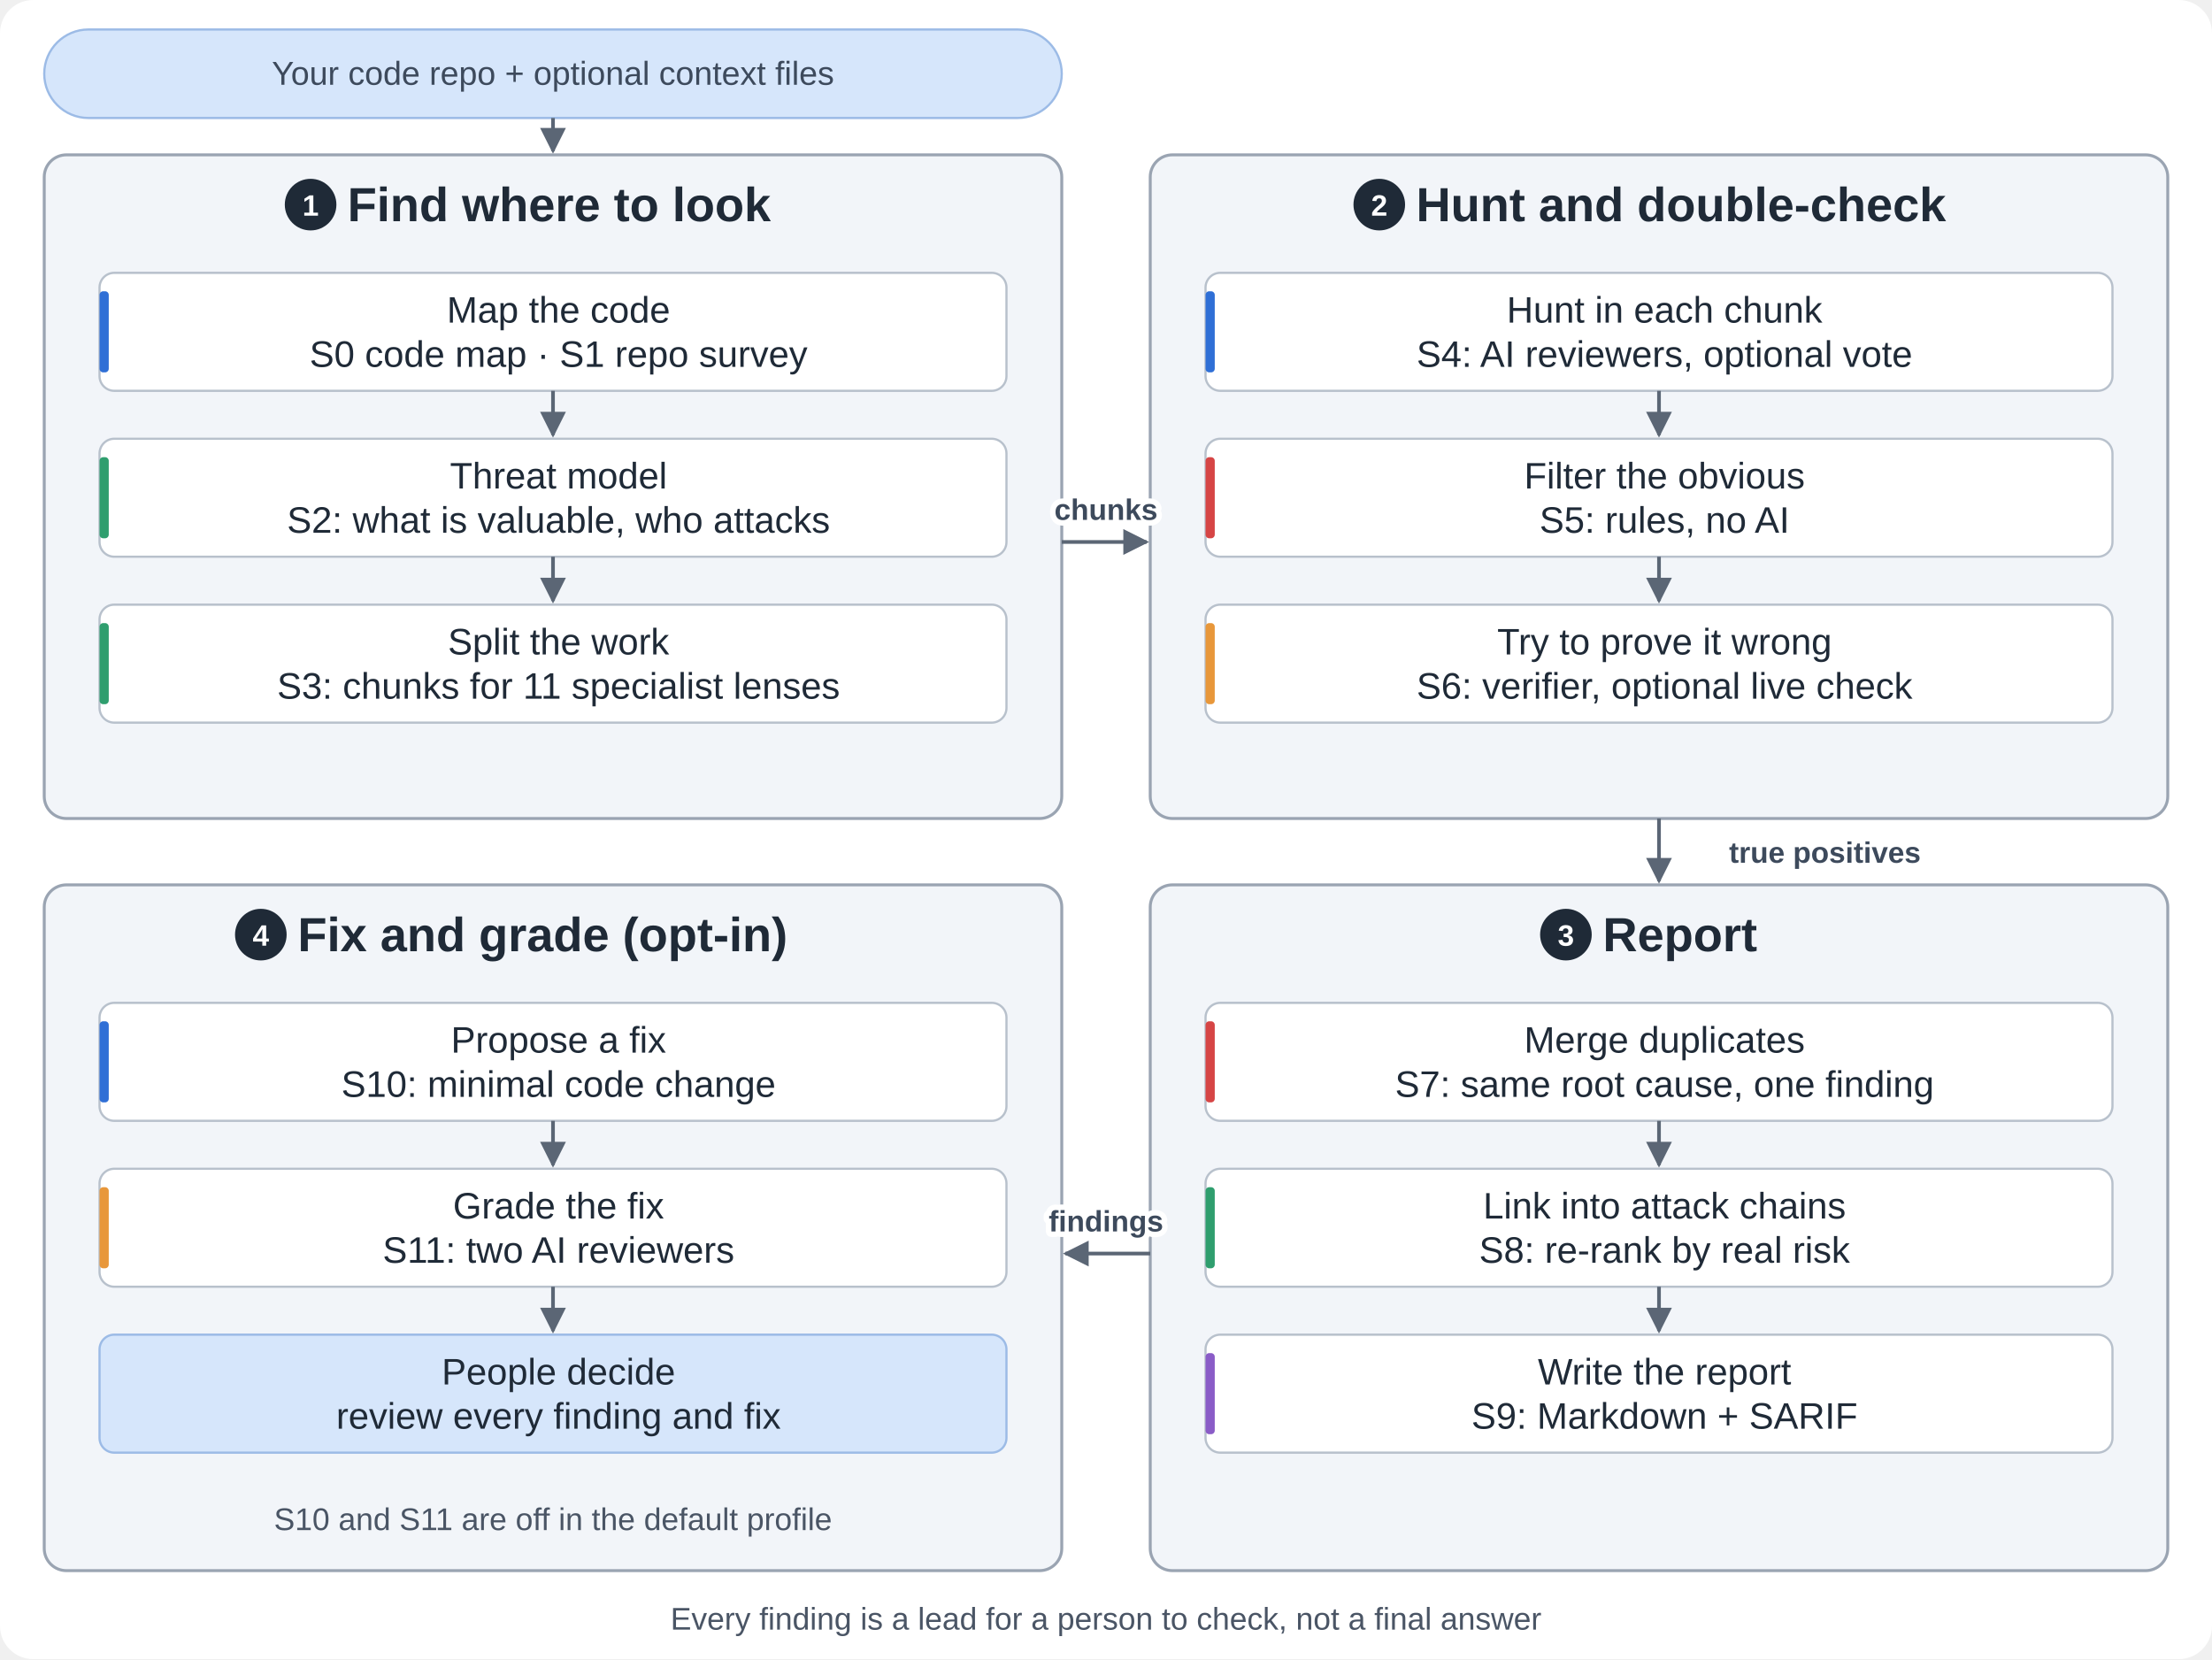
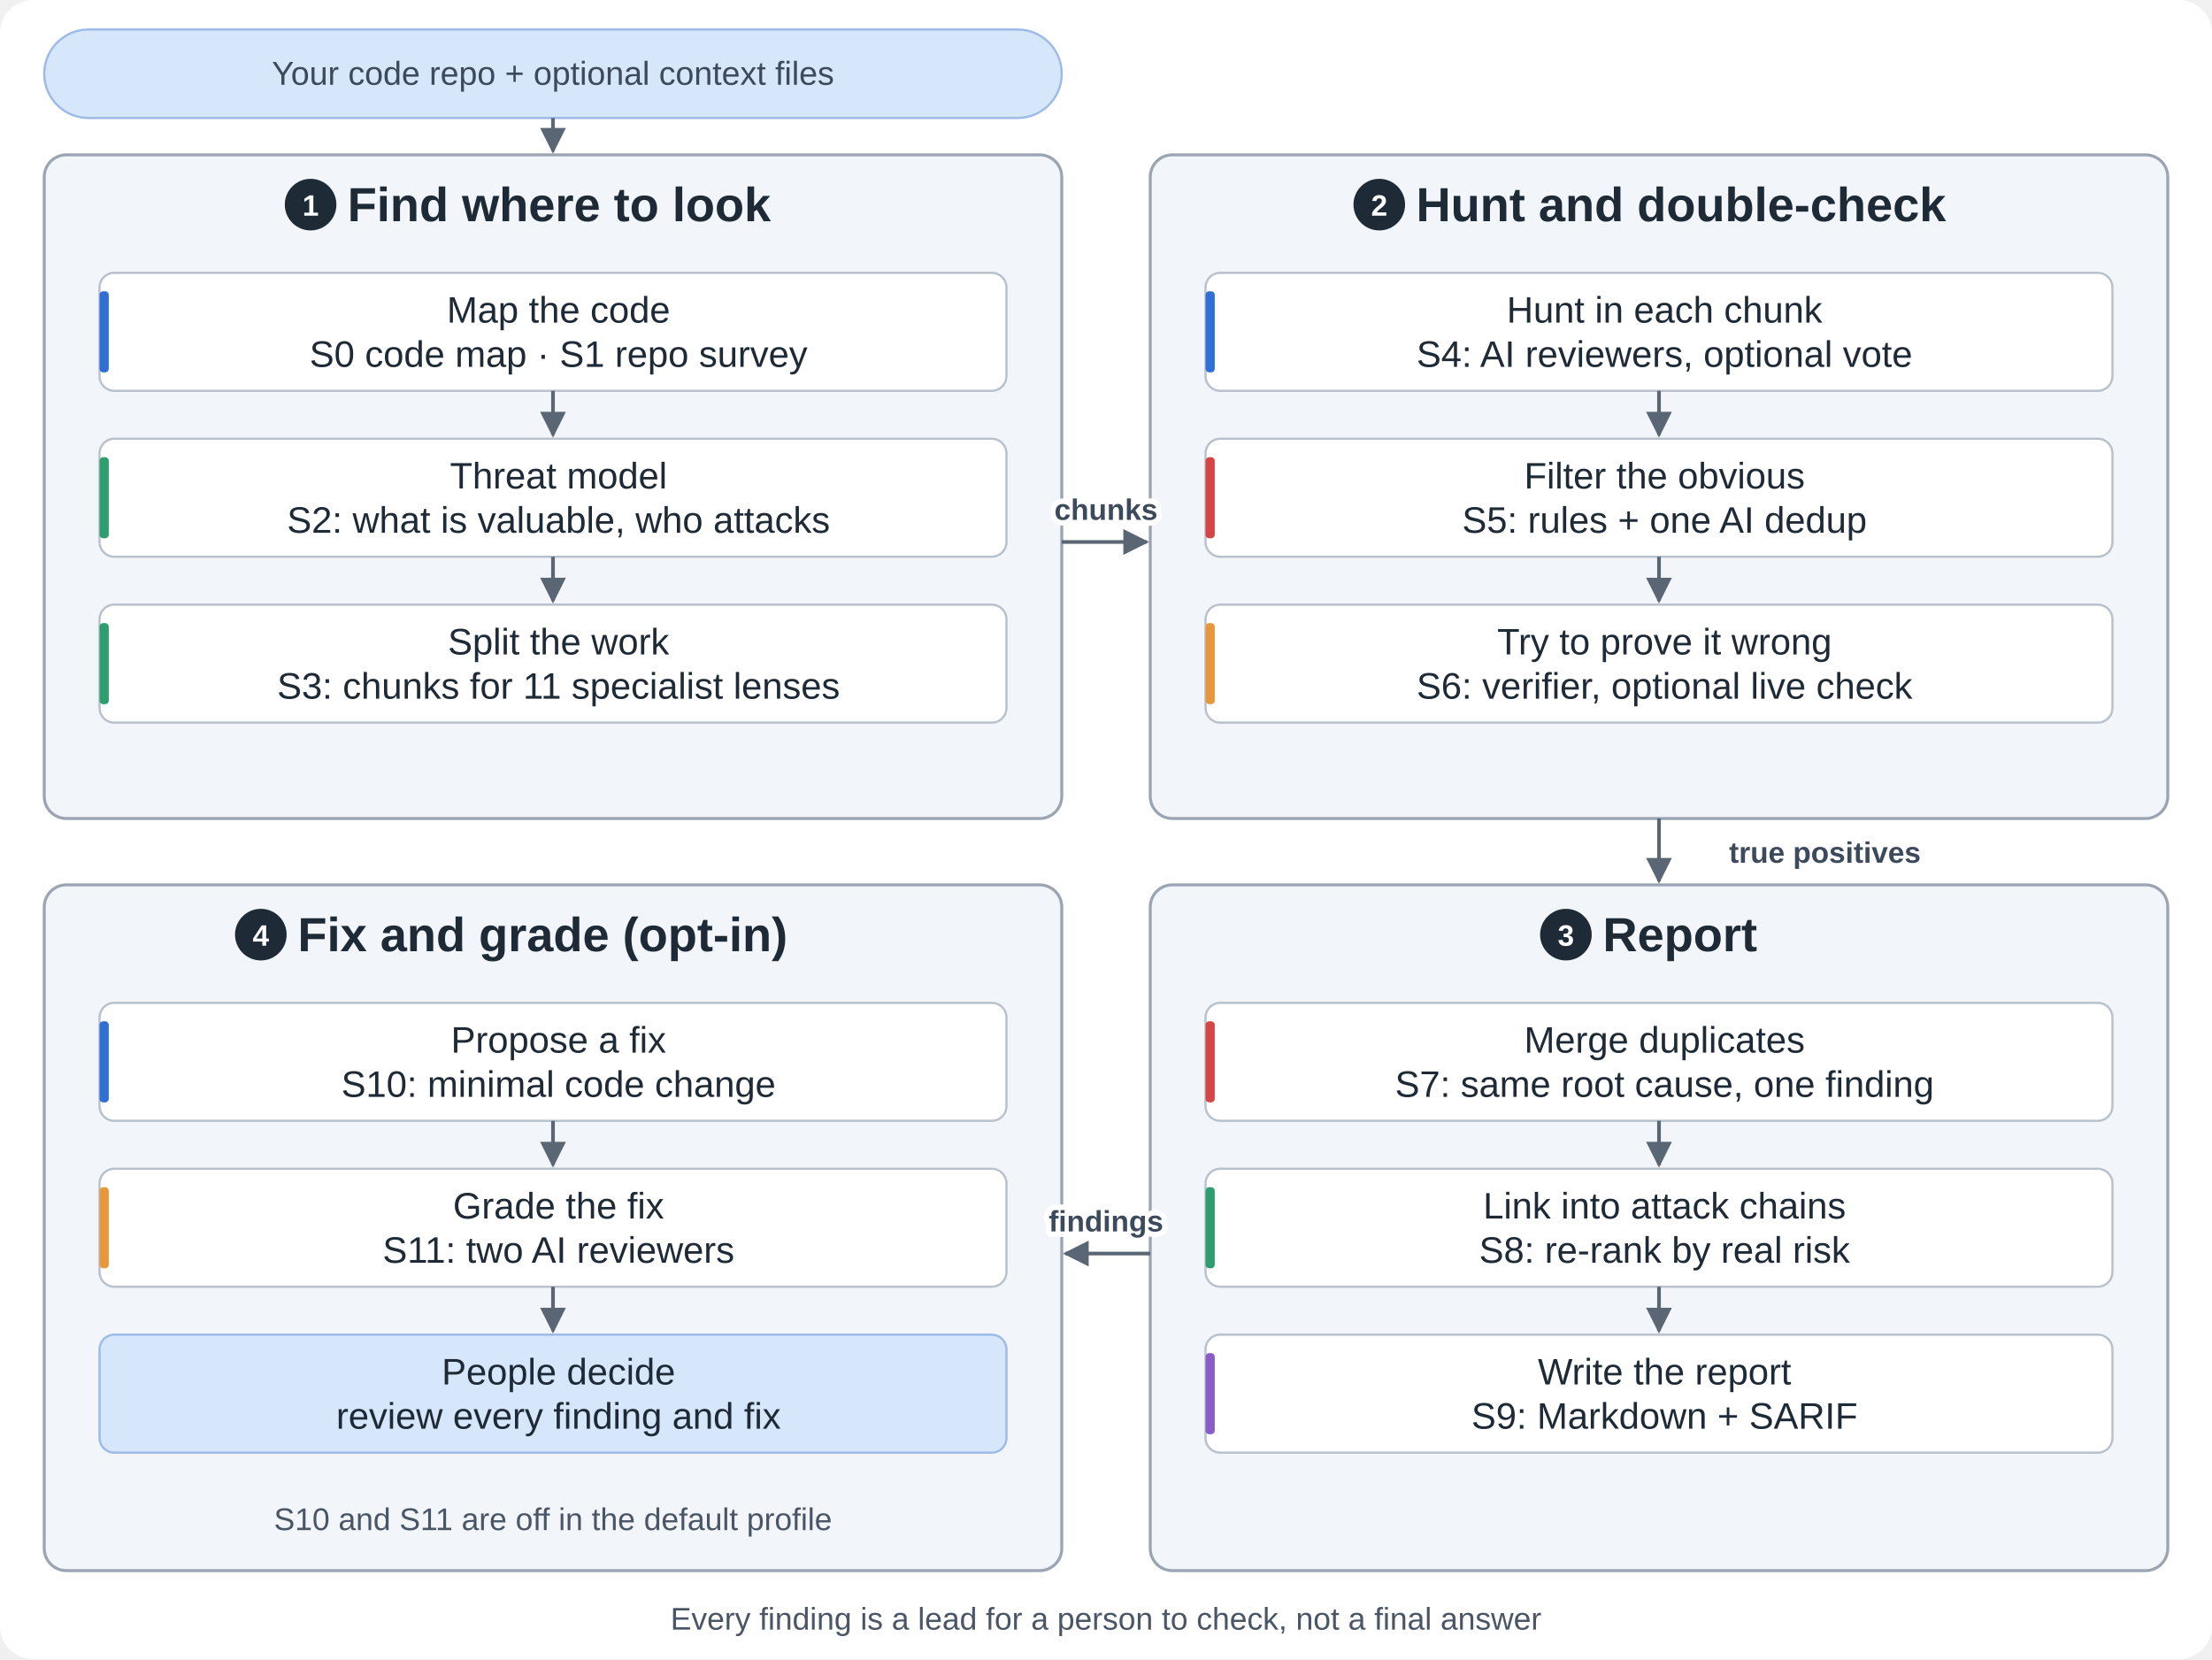
<svg xmlns="http://www.w3.org/2000/svg" viewBox="0 0 1200 900" width="1200" height="900" role="img" aria-labelledby="t d">
  <defs>
    <marker id="arr" viewBox="0 0 10 10" refX="9" refY="5" markerWidth="7" markerHeight="7" orient="auto">
      <path d="M0 0L10 5L0 10z" fill="#5b6675" />
    </marker>
    <marker id="ca" viewBox="0 0 10 10" refX="5" refY="5" markerWidth="6" markerHeight="6" orient="auto">
      <path d="M0 0L10 5L0 10z" fill="#5b6675" />
    </marker>
  </defs>
  <style>
text{font-family:-apple-system,"Helvetica Neue",Arial,"PingFang SC",sans-serif;fill:#1f2a37}
.gt{font-size:26px;font-weight:700}
.st{font-size:20px;font-weight:700}
.ag{font-size:20px}
.q{font-size:18px;fill:#3d4a5c}
.lb{font-size:17px;fill:#4a5565}
.al{font-size:16px;font-weight:600;fill:#3d4a5c;paint-order:stroke;stroke:#ffffff;stroke-width:6px;stroke-linejoin:round}
.grp{fill:#f2f5f9;stroke:#9aa4b2;stroke-width:1.6}
.sub{fill:#e8edf3;stroke:#b8c1cc;stroke-width:1.2}
.agent{fill:#ffffff;stroke:#b8c1cc;stroke-width:1.2}
.human{fill:#d6e6fb;stroke:#9cbbe6;stroke-width:1.2}
.front{fill:#dcf0e0;stroke:#9ccfa8;stroke-width:1.2}
.flow{stroke:#5b6675;stroke-width:2;fill:none;marker-end:url(#arr)}
.back{stroke-dasharray:7 5}
.cyc{stroke:#5b6675;stroke-width:2;fill:none;marker-end:url(#ca)}
.num{fill:#1f2a37}
.numt{font-size:16px;font-weight:700;fill:#ffffff}
</style>
  <rect width="1200" height="900" rx="18" fill="#ffffff" />
  <rect x="24" y="16" width="552" height="48" rx="24.0" class="human" />
  <text x="300.0" y="46.0" class="q" text-anchor="middle">Your code repo  +  optional context files</text>
  <path d="M300.0 64V82" class="flow" />
  <rect x="24" y="84" width="552" height="360" rx="12" class="grp" />
  <circle cx="168.5" cy="111" r="14" class="num" />
  <text x="168.5" y="117" class="numt" text-anchor="middle">1</text>
  <text x="188.5" y="120" class="gt" text-anchor="start">Find where to look</text>
  <rect x="54" y="148" width="492" height="64" rx="8" class="agent" />
  <rect x="54" y="158" width="5" height="44" rx="2" fill="#2f6fd6" />
  <text x="303.0" y="175.0" class="ag" text-anchor="middle">Map the code</text>
  <text x="303.0" y="199.0" class="ag" text-anchor="middle">S0 code map · S1 repo survey</text>
  <rect x="54" y="238" width="492" height="64" rx="8" class="agent" />
  <rect x="54" y="248" width="5" height="44" rx="2" fill="#2f9e6e" />
  <text x="303.0" y="265.0" class="ag" text-anchor="middle">Threat model</text>
  <text x="303.0" y="289.0" class="ag" text-anchor="middle">S2: what is valuable, who attacks</text>
  <path d="M300.0 212V236" class="flow" />
  <rect x="54" y="328" width="492" height="64" rx="8" class="agent" />
  <rect x="54" y="338" width="5" height="44" rx="2" fill="#2f9e6e" />
  <text x="303.0" y="355.0" class="ag" text-anchor="middle">Split the work</text>
  <text x="303.0" y="379.0" class="ag" text-anchor="middle">S3: chunks for 11 specialist lenses</text>
  <path d="M300.0 302V326" class="flow" />
  <rect x="624" y="84" width="552" height="360" rx="12" class="grp" />
  <circle cx="748.25" cy="111" r="14" class="num" />
  <text x="748.25" y="117" class="numt" text-anchor="middle">2</text>
  <text x="768.25" y="120" class="gt" text-anchor="start">Hunt and double-check</text>
  <rect x="654" y="148" width="492" height="64" rx="8" class="agent" />
  <rect x="654" y="158" width="5" height="44" rx="2" fill="#2f6fd6" />
  <text x="903.0" y="175.0" class="ag" text-anchor="middle">Hunt in each chunk</text>
  <text x="903.0" y="199.0" class="ag" text-anchor="middle">S4: AI reviewers, optional vote</text>
  <rect x="654" y="238" width="492" height="64" rx="8" class="agent" />
  <rect x="654" y="248" width="5" height="44" rx="2" fill="#d64545" />
  <text x="903.0" y="265.0" class="ag" text-anchor="middle">Filter the obvious</text>
-   <text x="903.0" y="289.0" class="ag" text-anchor="middle">S5: rules, no AI</text>
+   <text x="903.0" y="289.0" class="ag" text-anchor="middle">S5: rules + one AI dedup</text>
  <path d="M900.0 212V236" class="flow" />
  <rect x="654" y="328" width="492" height="64" rx="8" class="agent" />
  <rect x="654" y="338" width="5" height="44" rx="2" fill="#e8973a" />
  <text x="903.0" y="355.0" class="ag" text-anchor="middle">Try to prove it wrong</text>
  <text x="903.0" y="379.0" class="ag" text-anchor="middle">S6: verifier, optional live check</text>
  <path d="M900.0 302V326" class="flow" />
  <rect x="624" y="480" width="552" height="372" rx="12" class="grp" />
  <circle cx="849.5" cy="507" r="14" class="num" />
  <text x="849.5" y="513" class="numt" text-anchor="middle">3</text>
  <text x="869.5" y="516" class="gt" text-anchor="start">Report</text>
  <rect x="654" y="544" width="492" height="64" rx="8" class="agent" />
  <rect x="654" y="554" width="5" height="44" rx="2" fill="#d64545" />
  <text x="903.0" y="571.0" class="ag" text-anchor="middle">Merge duplicates</text>
  <text x="903.0" y="595.0" class="ag" text-anchor="middle">S7: same root cause, one finding</text>
  <rect x="654" y="634" width="492" height="64" rx="8" class="agent" />
  <rect x="654" y="644" width="5" height="44" rx="2" fill="#2f9e6e" />
  <text x="903.0" y="661.0" class="ag" text-anchor="middle">Link into attack chains</text>
  <text x="903.0" y="685.0" class="ag" text-anchor="middle">S8: re-rank by real risk</text>
  <path d="M900.0 608V632" class="flow" />
  <rect x="654" y="724" width="492" height="64" rx="8" class="agent" />
  <rect x="654" y="734" width="5" height="44" rx="2" fill="#8a5cc7" />
  <text x="903.0" y="751.0" class="ag" text-anchor="middle">Write the report</text>
  <text x="903.0" y="775.0" class="ag" text-anchor="middle">S9: Markdown + SARIF</text>
  <path d="M900.0 698V722" class="flow" />
  <rect x="24" y="480" width="552" height="372" rx="12" class="grp" />
  <circle cx="141.5" cy="507" r="14" class="num" />
  <text x="141.5" y="513" class="numt" text-anchor="middle">4</text>
  <text x="161.5" y="516" class="gt" text-anchor="start">Fix and grade (opt-in)</text>
  <rect x="54" y="544" width="492" height="64" rx="8" class="agent" />
  <rect x="54" y="554" width="5" height="44" rx="2" fill="#2f6fd6" />
  <text x="303.0" y="571.0" class="ag" text-anchor="middle">Propose a fix</text>
  <text x="303.0" y="595.0" class="ag" text-anchor="middle">S10: minimal code change</text>
  <rect x="54" y="634" width="492" height="64" rx="8" class="agent" />
  <rect x="54" y="644" width="5" height="44" rx="2" fill="#e8973a" />
  <text x="303.0" y="661.0" class="ag" text-anchor="middle">Grade the fix</text>
  <text x="303.0" y="685.0" class="ag" text-anchor="middle">S11: two AI reviewers</text>
  <path d="M300.0 608V632" class="flow" />
  <rect x="54" y="724" width="492" height="64" rx="8" class="human" />
  <text x="303.0" y="751.0" class="ag" text-anchor="middle">People decide</text>
  <text x="303.0" y="775.0" class="ag" text-anchor="middle">review every finding and fix</text>
  <path d="M300.0 698V722" class="flow" />
  <text x="300.0" y="830" class="lb" text-anchor="middle">S10 and S11 are off in the default profile</text>
  <path d="M576 294H622" class="flow" />
  <text x="600" y="282" class="al" text-anchor="middle">chunks</text>
  <path d="M900.0 444V478" class="flow" />
  <text x="990.0" y="468" class="al" text-anchor="middle">true positives</text>
  <path d="M624 680H578" class="flow" />
  <text x="600" y="668" class="al" text-anchor="middle">findings</text>
  <text x="600" y="884" class="lb" text-anchor="middle">Every finding is a lead for a person to check, not a final answer</text>
</svg>
